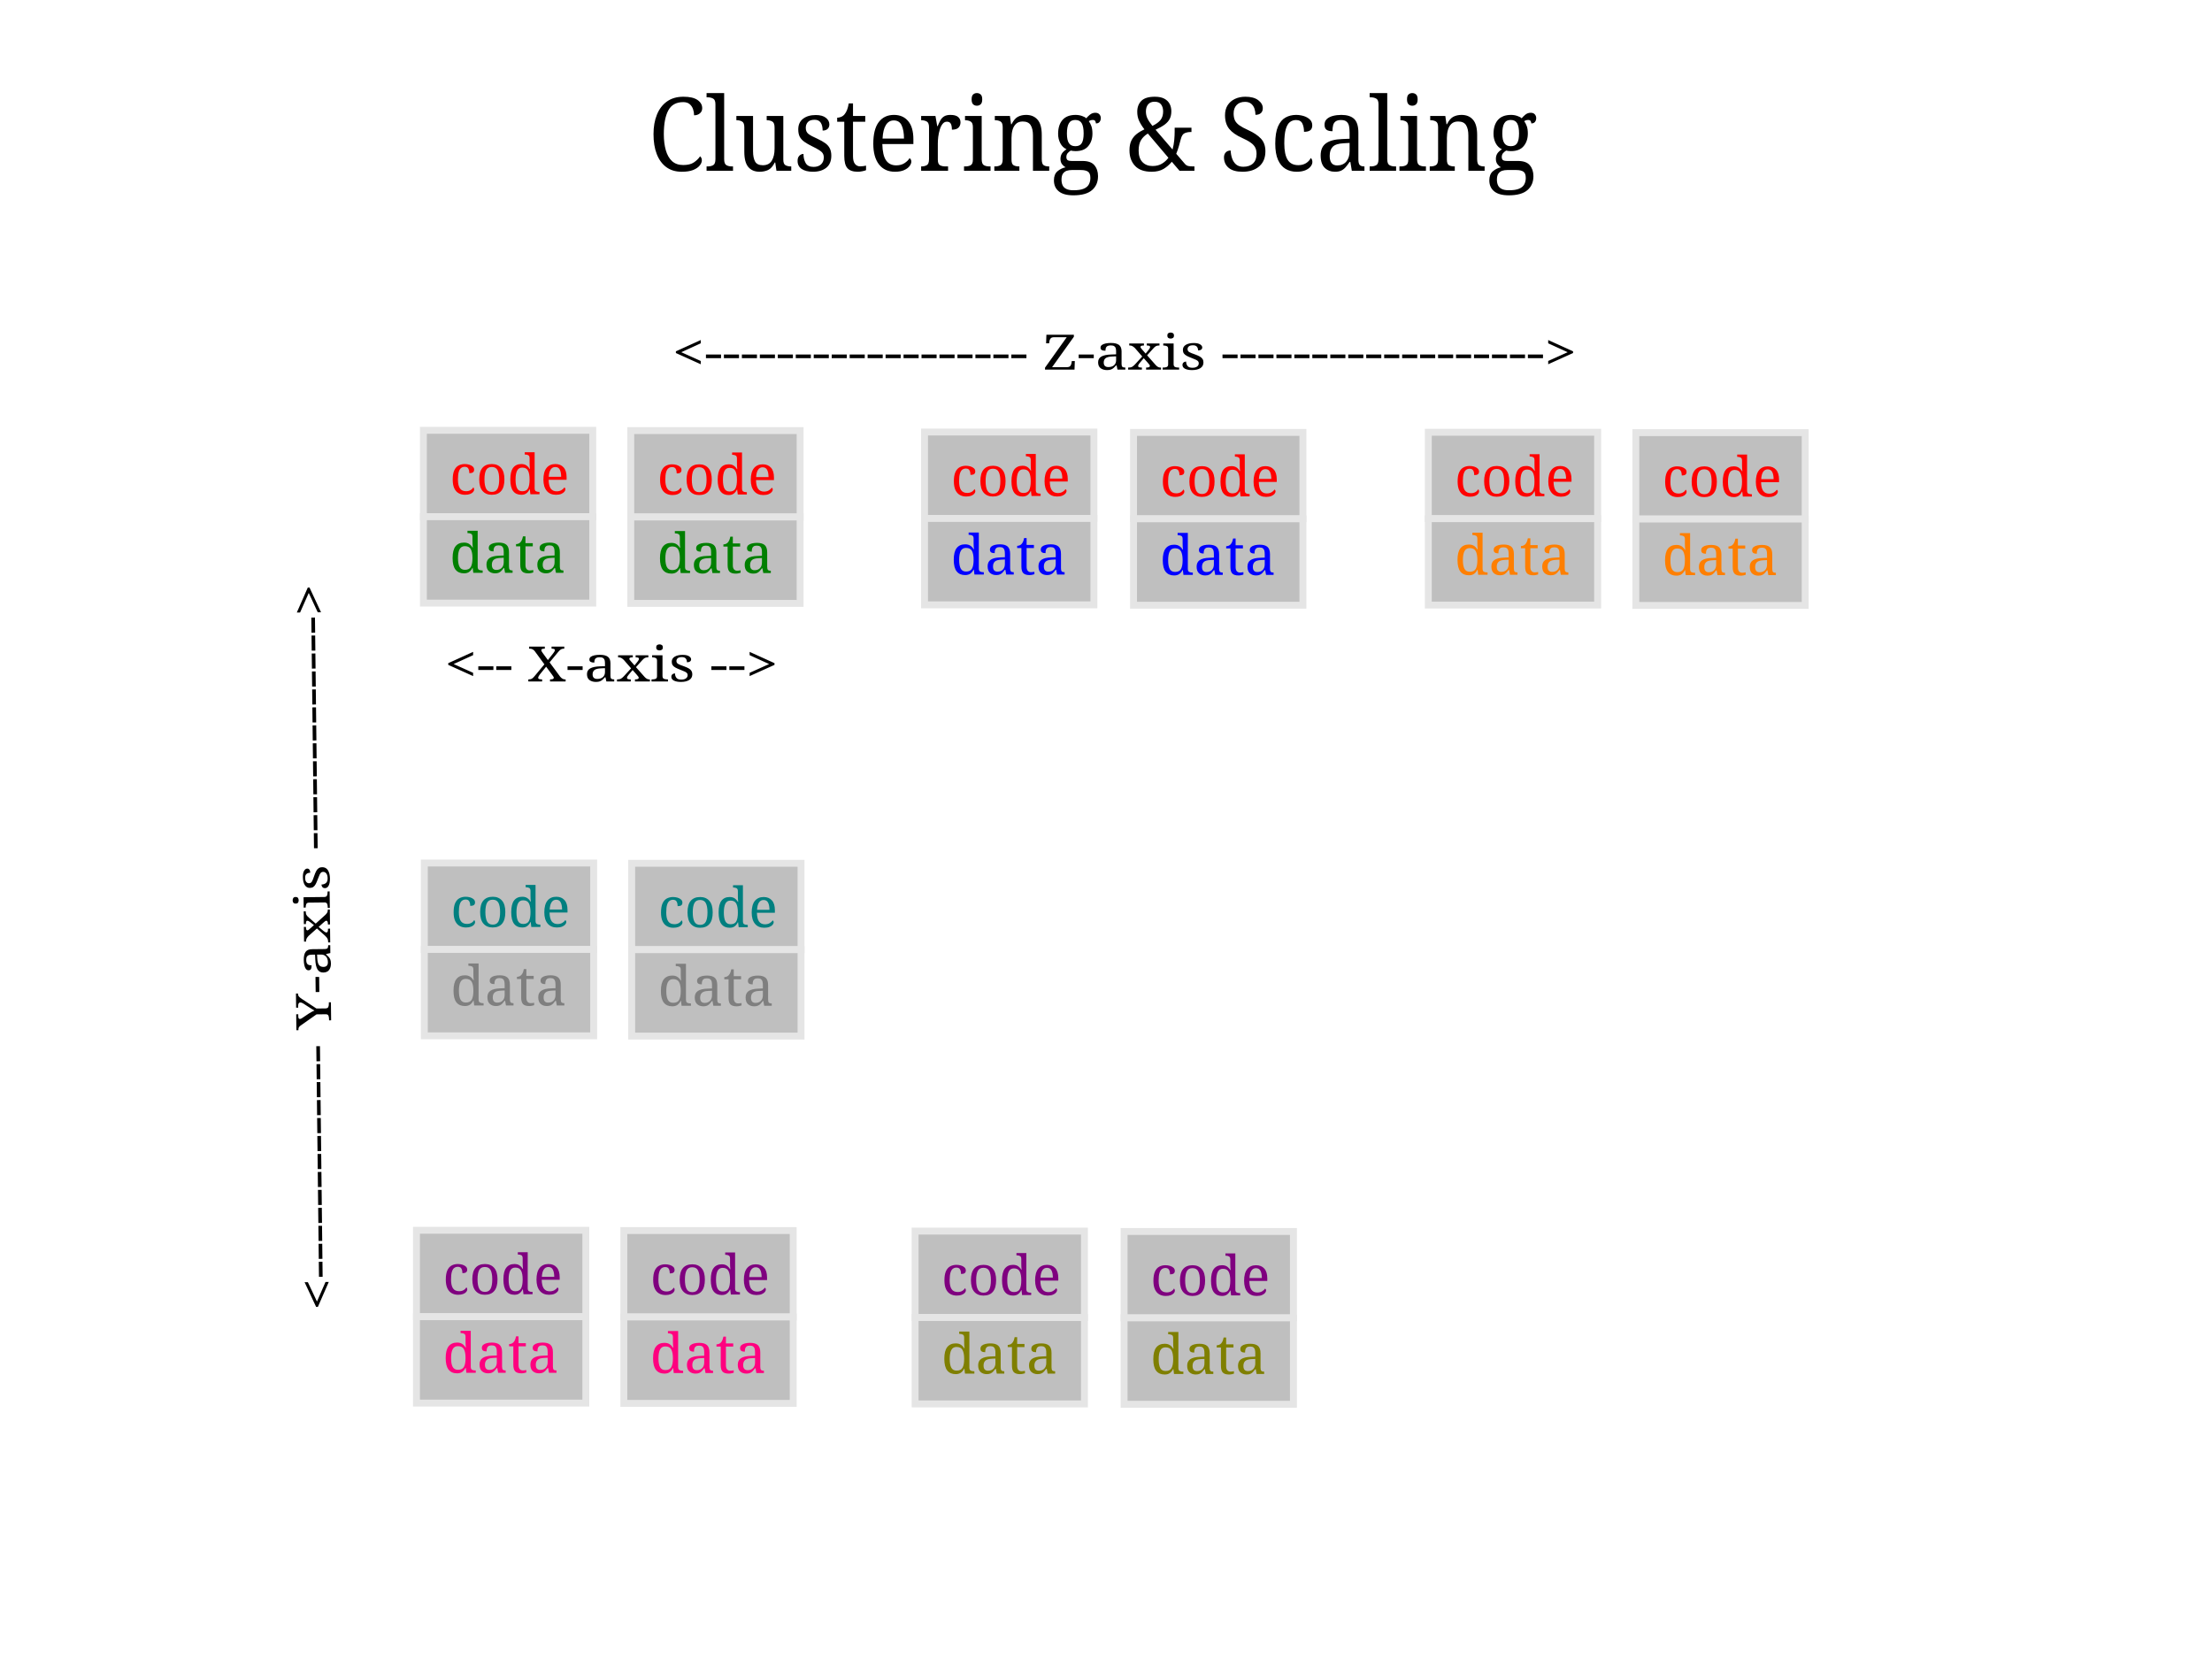
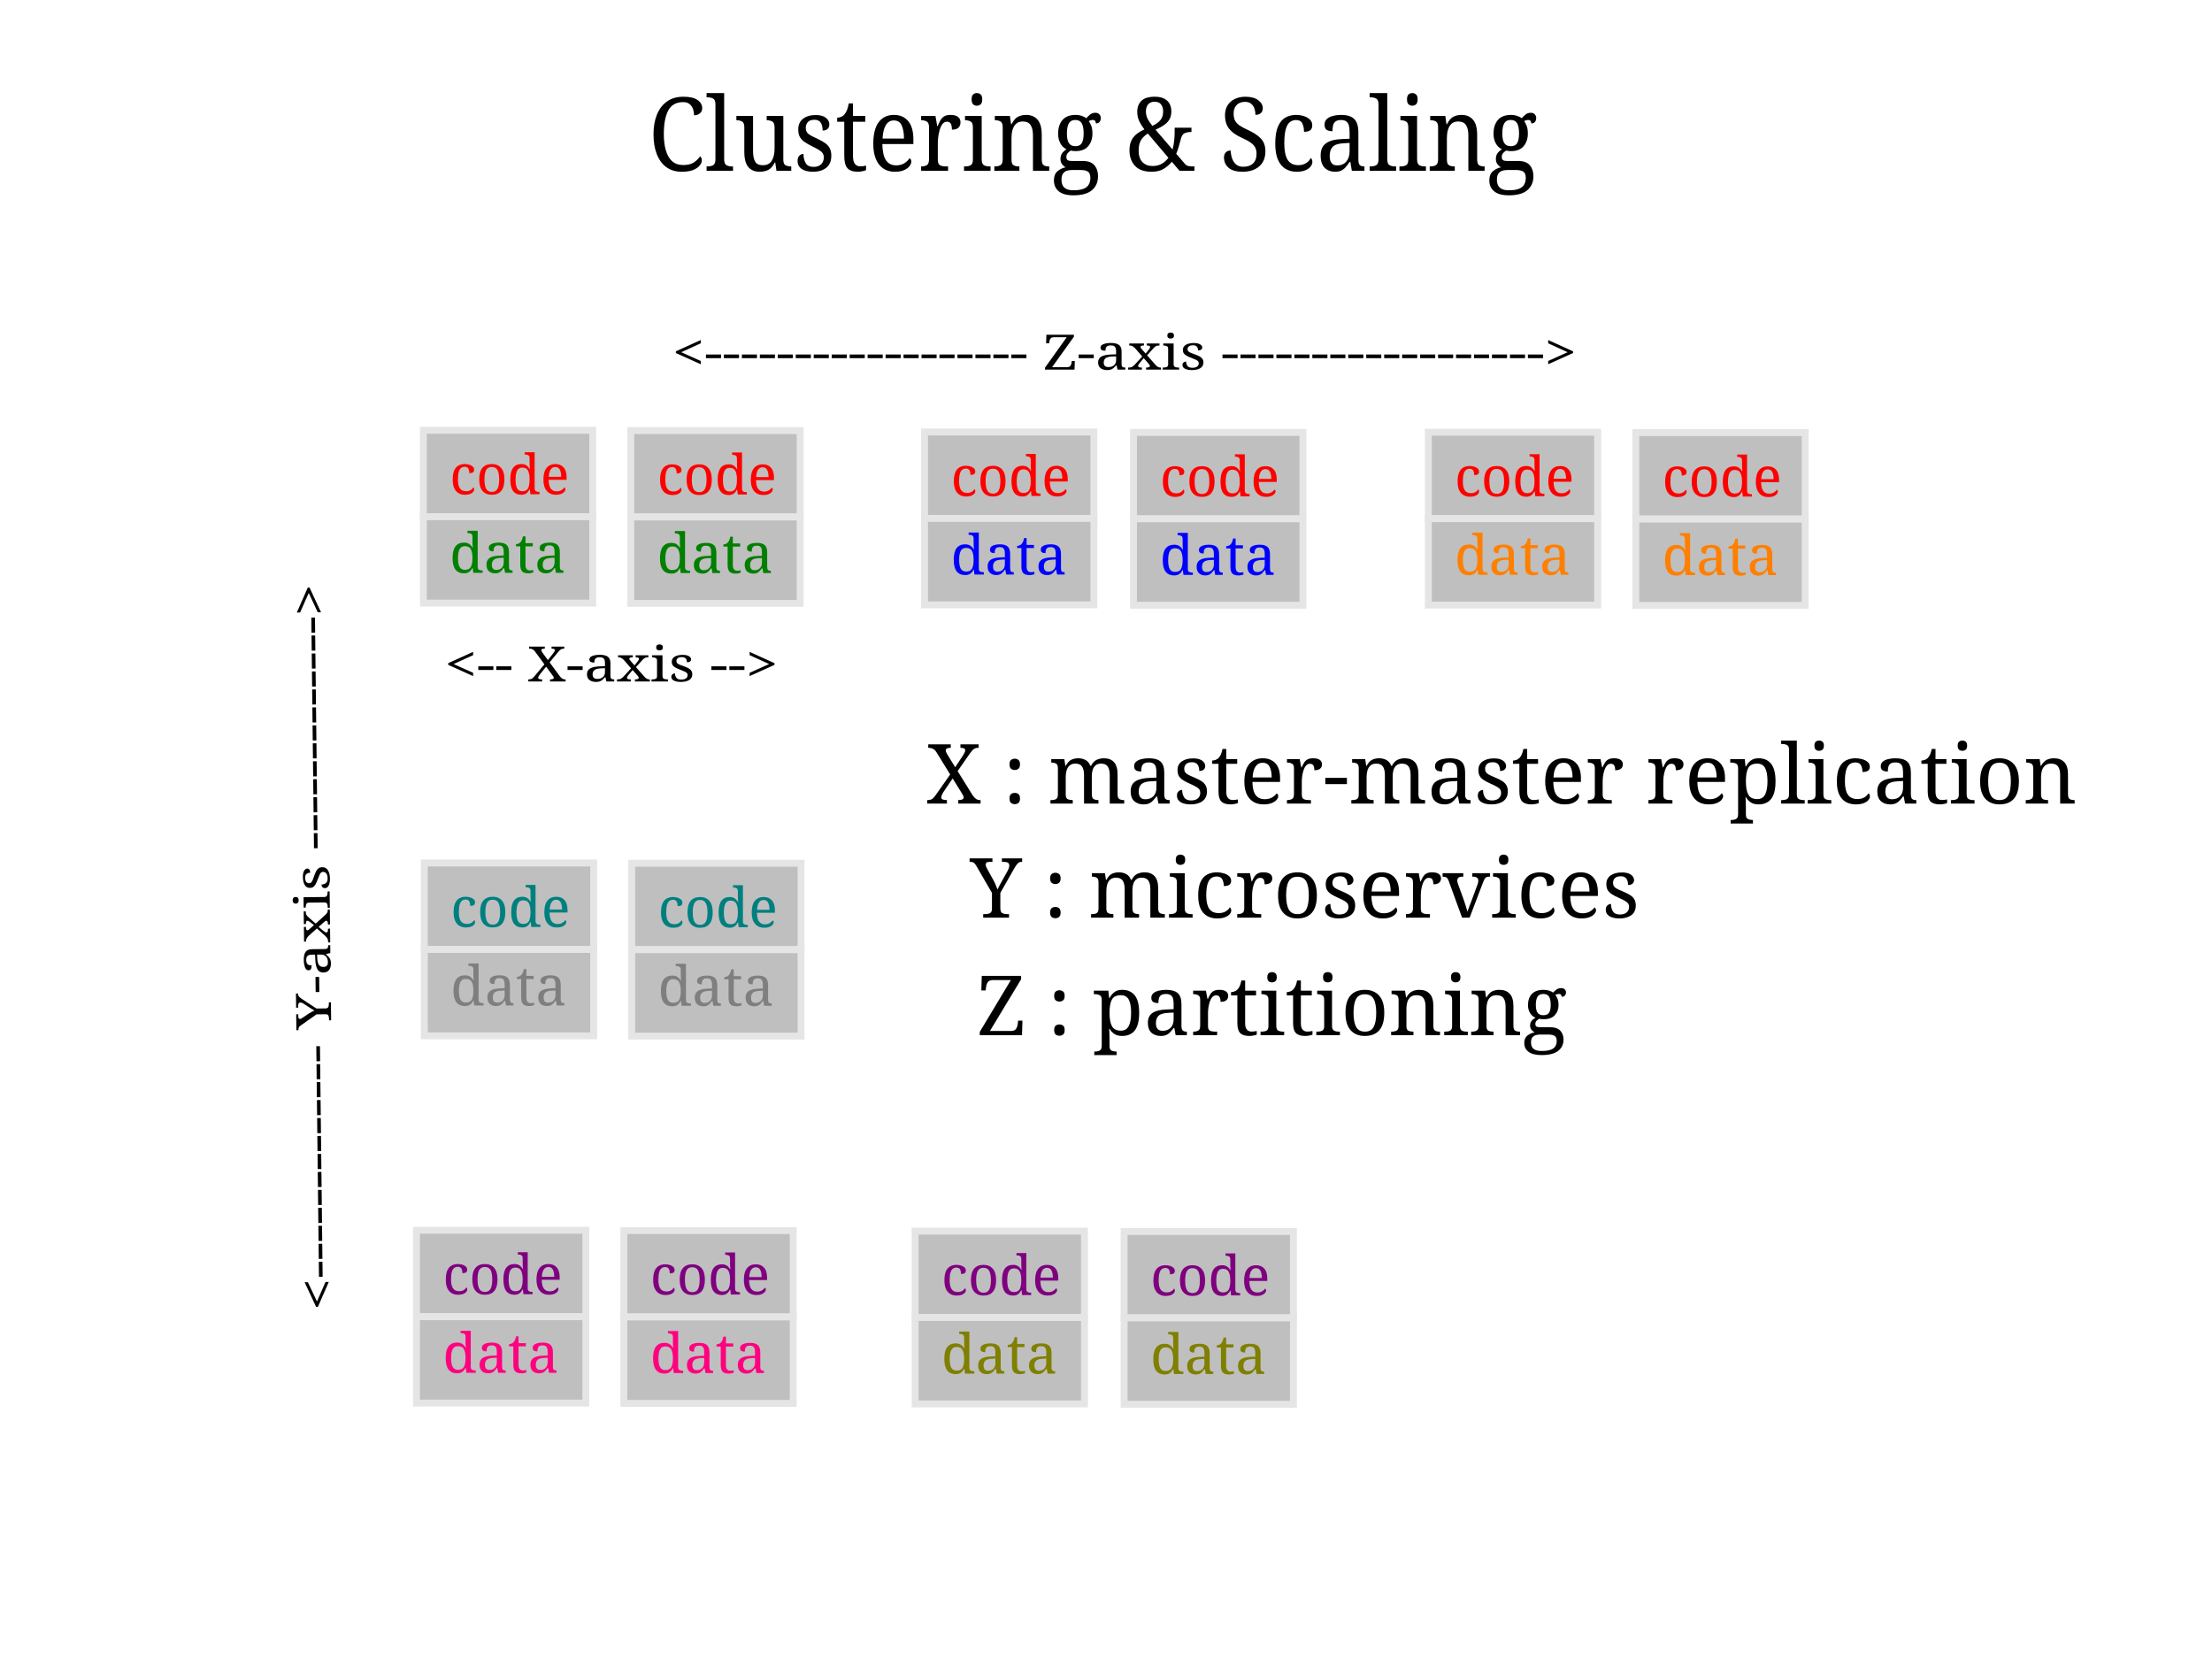
<svg xmlns="http://www.w3.org/2000/svg" width="640" height="480">
  <g>
    <text transform="matrix(1.12301, 0, 0, 1.23268, 244.327, 19.4253)" font-weight="normal" id="svg_30" fill="#000000" stroke="#000000" stroke-width="0" stroke-dasharray="null" stroke-linejoin="null" stroke-linecap="null" x="63.972" y="24.321" font-size="24" font-family="serif" text-anchor="middle" xml:space="preserve">Clustering &amp; Scaling</text>
    <g id="svg_35" />
    <g id="svg_46" />
    <g id="svg_47" />
    <g id="svg_48" />
    <g id="svg_61">
      <rect id="svg_62" height="25" width="49" y="124.578" x="182.5" stroke-linecap="null" stroke-linejoin="null" stroke-dasharray="null" stroke-width="2" stroke="#e5e5e5" fill="#bfbfbf" />
      <rect id="svg_63" height="25" width="49" y="149.578" x="182.5" stroke-linecap="null" stroke-linejoin="null" stroke-dasharray="null" stroke-width="2" stroke="#e5e5e5" fill="#bfbfbf" />
      <text id="svg_64" transform="matrix(0.649623, 0, 0, 0.666667, 40.4972, 80)" xml:space="preserve" text-anchor="middle" font-family="serif" font-size="24" y="94.617" x="256.956" stroke-linecap="null" stroke-linejoin="null" stroke-dasharray="null" stroke-width="0" stroke="#000000" fill="#ff0000">code</text>
      <text id="svg_65" transform="matrix(0.669945, 0, 0, 0.666667, 35.8414, 80)" xml:space="preserve" text-anchor="middle" font-family="serif" font-size="24" y="128.713" x="255.318" stroke-linecap="null" stroke-linejoin="null" stroke-dasharray="null" stroke-width="0" stroke="#000000" fill="#007f00">data</text>
    </g>
    <g id="svg_71">
      <rect id="svg_67" height="25" width="49" y="125" x="267.5" stroke-linecap="null" stroke-linejoin="null" stroke-dasharray="null" stroke-width="2" stroke="#e5e5e5" fill="#bfbfbf" />
      <rect id="svg_68" height="25" width="49" y="150" x="267.5" stroke-linecap="null" stroke-linejoin="null" stroke-dasharray="null" stroke-width="2" stroke="#e5e5e5" fill="#bfbfbf" />
      <text id="svg_69" transform="matrix(0.649623, 0, 0, 0.666667, 40.4972, 80)" xml:space="preserve" text-anchor="middle" font-family="serif" font-size="24" y="95.25" x="387.801" stroke-linecap="null" stroke-linejoin="null" stroke-dasharray="null" stroke-width="0" stroke="#000000" fill="#ff0000">code</text>
      <text id="svg_70" transform="matrix(0.669945, 0, 0, 0.666667, 35.8414, 80)" xml:space="preserve" text-anchor="middle" font-family="serif" font-size="24" y="129.345" x="382.194" stroke-linecap="null" stroke-linejoin="null" stroke-dasharray="null" stroke-width="0" stroke="#000000" fill="#0000ff">data</text>
    </g>
    <g id="svg_72">
      <rect id="svg_73" height="25" width="49" y="125.109" x="327.969" stroke-linecap="null" stroke-linejoin="null" stroke-dasharray="null" stroke-width="2" stroke="#e5e5e5" fill="#bfbfbf" />
      <rect id="svg_74" height="25" width="49" y="150.109" x="327.969" stroke-linecap="null" stroke-linejoin="null" stroke-dasharray="null" stroke-width="2" stroke="#e5e5e5" fill="#bfbfbf" />
      <text id="svg_75" transform="matrix(0.649623, 0, 0, 0.666667, 40.4972, 80)" xml:space="preserve" text-anchor="middle" font-family="serif" font-size="24" y="95.414" x="480.884" stroke-linecap="null" stroke-linejoin="null" stroke-dasharray="null" stroke-width="0" stroke="#000000" fill="#ff0000">code</text>
      <text id="svg_76" transform="matrix(0.669945, 0, 0, 0.666667, 35.8414, 80)" xml:space="preserve" text-anchor="middle" font-family="serif" font-size="24" y="129.509" x="472.454" stroke-linecap="null" stroke-linejoin="null" stroke-dasharray="null" stroke-width="0" stroke="#000000" fill="#0000ff">data</text>
    </g>
    <g id="svg_97">
      <rect id="svg_88" height="25" width="49" y="125.063" x="413.25" stroke-linecap="null" stroke-linejoin="null" stroke-dasharray="null" stroke-width="2" stroke="#e5e5e5" fill="#bfbfbf" />
      <rect id="svg_89" height="25" width="49" y="150.063" x="413.25" stroke-linecap="null" stroke-linejoin="null" stroke-dasharray="null" stroke-width="2" stroke="#e5e5e5" fill="#bfbfbf" />
      <text id="svg_90" transform="matrix(0.649623, 0, 0, 0.666667, 40.4972, 80)" xml:space="preserve" text-anchor="middle" font-family="serif" font-size="24" y="95.344" x="612.162" stroke-linecap="null" stroke-linejoin="null" stroke-dasharray="null" stroke-width="0" stroke="#000000" fill="#ff0000">code</text>
      <text id="svg_91" transform="matrix(0.669945, 0, 0, 0.666667, 35.8414, 80)" xml:space="preserve" text-anchor="middle" font-family="serif" font-size="24" y="129.439" x="599.75" stroke-linecap="null" stroke-linejoin="null" stroke-dasharray="null" stroke-width="0" stroke="#000000" fill="#ff7f00">data</text>
    </g>
    <g id="svg_98">
      <rect id="svg_93" height="25" width="49" y="125.172" x="473.297" stroke-linecap="null" stroke-linejoin="null" stroke-dasharray="null" stroke-width="2" stroke="#e5e5e5" fill="#bfbfbf" />
      <rect id="svg_94" height="25" width="49" y="150.172" x="473.297" stroke-linecap="null" stroke-linejoin="null" stroke-dasharray="null" stroke-width="2" stroke="#e5e5e5" fill="#bfbfbf" />
      <text id="svg_95" transform="matrix(0.649623, 0, 0, 0.666667, 40.4972, 80)" xml:space="preserve" text-anchor="middle" font-family="serif" font-size="24" y="95.508" x="704.596" stroke-linecap="null" stroke-linejoin="null" stroke-dasharray="null" stroke-width="0" stroke="#000000" fill="#ff0000">code</text>
      <text id="svg_96" transform="matrix(0.669945, 0, 0, 0.666667, 35.8414, 80)" xml:space="preserve" text-anchor="middle" font-family="serif" font-size="24" y="129.603" x="689.379" stroke-linecap="null" stroke-linejoin="null" stroke-dasharray="null" stroke-width="0" stroke="#000000" fill="#ff7f00">data</text>
    </g>
    <g id="svg_99">
      <rect id="svg_28" height="25" width="49" y="124.5" x="122.5" stroke-linecap="null" stroke-linejoin="null" stroke-dasharray="null" stroke-width="2" stroke="#e5e5e5" fill="#bfbfbf" />
      <rect id="svg_29" height="25" width="49" y="149.5" x="122.5" stroke-linecap="null" stroke-linejoin="null" stroke-dasharray="null" stroke-width="2" stroke="#e5e5e5" fill="#bfbfbf" />
      <text transform="matrix(0.649623, 0, 0, 0.666667, 40.4972, 80)" xml:space="preserve" text-anchor="middle" font-family="serif" font-size="24" id="svg_43" y="94.5" x="164.595" stroke-linecap="null" stroke-linejoin="null" stroke-dasharray="null" stroke-width="0" stroke="#000000" fill="#ff0000">code</text>
      <text id="svg_44" transform="matrix(0.669945, 0, 0, 0.666667, 35.8414, 80)" xml:space="preserve" text-anchor="middle" font-family="serif" font-size="24" y="128.595" x="165.759" stroke-linecap="null" stroke-linejoin="null" stroke-dasharray="null" stroke-width="0" stroke="#000000" fill="#007f00">data</text>
    </g>
    <text style="cursor: move;" transform="matrix(0.698567, 0, 0, 0.588159, 62.8215, 86.0925)" xml:space="preserve" text-anchor="middle" font-family="serif" font-size="24" id="svg_103" y="188.848" x="163.286" stroke-linecap="null" stroke-linejoin="null" stroke-dasharray="null" stroke-width="0" stroke="#000000" fill="#000000">&lt;-- X-axis --&gt;</text>
    <text style="cursor: move;" id="svg_104" transform="matrix(0.698567, 0, 0, 0.588159, 62.8215, 86.0925)" xml:space="preserve" text-anchor="middle" font-family="serif" font-size="24" y="35.446" x="375.802" stroke-linecap="null" stroke-linejoin="null" stroke-dasharray="null" stroke-width="0" stroke="#000000" fill="#000000">&lt;------------------ Z-axis ------------------&gt;</text>
    <g id="svg_105">
      <rect id="svg_106" height="25" width="49" y="249.773" x="182.766" stroke-linecap="null" stroke-linejoin="null" stroke-dasharray="null" stroke-width="2" stroke="#e5e5e5" fill="#bfbfbf" />
      <rect id="svg_107" height="25" width="49" y="274.773" x="182.766" stroke-linecap="null" stroke-linejoin="null" stroke-dasharray="null" stroke-width="2" stroke="#e5e5e5" fill="#bfbfbf" />
      <text id="svg_108" transform="matrix(0.649623, 0, 0, 0.666667, 40.4972, 80)" xml:space="preserve" text-anchor="middle" font-family="serif" font-size="24" y="282.41" x="257.365" stroke-linecap="null" stroke-linejoin="null" stroke-dasharray="null" stroke-width="0" stroke="#000000" fill="#007f7f">code</text>
      <text id="svg_109" transform="matrix(0.669945, 0, 0, 0.666667, 35.8414, 80)" xml:space="preserve" text-anchor="middle" font-family="serif" font-size="24" y="316.505" x="255.715" stroke-linecap="null" stroke-linejoin="null" stroke-dasharray="null" stroke-width="0" stroke="#000000" fill="#7f7f7f">data</text>
    </g>
    <g id="svg_110">
      <rect id="svg_111" height="25" width="49" y="356.195" x="264.766" stroke-linecap="null" stroke-linejoin="null" stroke-dasharray="null" stroke-width="2" stroke="#e5e5e5" fill="#bfbfbf" />
      <rect id="svg_112" height="25" width="49" y="381.195" x="264.766" stroke-linecap="null" stroke-linejoin="null" stroke-dasharray="null" stroke-width="2" stroke="#e5e5e5" fill="#bfbfbf" />
      <text id="svg_113" transform="matrix(0.649623, 0, 0, 0.666667, 40.4972, 80)" xml:space="preserve" text-anchor="middle" font-family="serif" font-size="24" y="442.043" x="383.592" stroke-linecap="null" stroke-linejoin="null" stroke-dasharray="null" stroke-width="0" stroke="#000000" fill="#7f007f">code</text>
      <text id="svg_114" transform="matrix(0.669945, 0, 0, 0.666667, 35.8414, 80)" xml:space="preserve" text-anchor="middle" font-family="serif" font-size="24" y="476.138" x="378.113" stroke-linecap="null" stroke-linejoin="null" stroke-dasharray="null" stroke-width="0" stroke="#000000" fill="#7f7f00">data</text>
    </g>
    <g id="svg_115">
      <rect id="svg_116" height="25" width="49" y="356.305" x="325.234" stroke-linecap="null" stroke-linejoin="null" stroke-dasharray="null" stroke-width="2" stroke="#e5e5e5" fill="#bfbfbf" />
      <rect id="svg_117" height="25" width="49" y="381.305" x="325.234" stroke-linecap="null" stroke-linejoin="null" stroke-dasharray="null" stroke-width="2" stroke="#e5e5e5" fill="#bfbfbf" />
      <text id="svg_118" transform="matrix(0.649623, 0, 0, 0.666667, 40.4972, 80)" xml:space="preserve" text-anchor="middle" font-family="serif" font-size="24" y="442.207" x="476.675" stroke-linecap="null" stroke-linejoin="null" stroke-dasharray="null" stroke-width="0" stroke="#000000" fill="#7f007f">code</text>
      <text id="svg_119" transform="matrix(0.669945, 0, 0, 0.666667, 35.8414, 80)" xml:space="preserve" text-anchor="middle" font-family="serif" font-size="24" y="476.302" x="468.372" stroke-linecap="null" stroke-linejoin="null" stroke-dasharray="null" stroke-width="0" stroke="#000000" fill="#7f7f00">data</text>
    </g>
    <g id="svg_120">
      <rect id="svg_121" height="25" width="49" y="249.695" x="122.766" stroke-linecap="null" stroke-linejoin="null" stroke-dasharray="null" stroke-width="2" stroke="#e5e5e5" fill="#bfbfbf" />
      <rect id="svg_122" height="25" width="49" y="274.695" x="122.766" stroke-linecap="null" stroke-linejoin="null" stroke-dasharray="null" stroke-width="2" stroke="#e5e5e5" fill="#bfbfbf" />
      <text id="svg_123" transform="matrix(0.649623, 0, 0, 0.666667, 40.4972, 80)" xml:space="preserve" text-anchor="middle" font-family="serif" font-size="24" y="282.293" x="165.004" stroke-linecap="null" stroke-linejoin="null" stroke-dasharray="null" stroke-width="0" stroke="#000000" fill="#007f7f">code</text>
      <text id="svg_124" transform="matrix(0.669945, 0, 0, 0.666667, 35.8414, 80)" xml:space="preserve" text-anchor="middle" font-family="serif" font-size="24" y="316.388" x="166.155" stroke-linecap="null" stroke-linejoin="null" stroke-dasharray="null" stroke-width="0" stroke="#000000" fill="#7f7f7f">data</text>
    </g>
    <g id="svg_125">
      <rect id="svg_126" height="25" width="49" y="356.039" x="180.5" stroke-linecap="null" stroke-linejoin="null" stroke-dasharray="null" stroke-width="2" stroke="#e5e5e5" fill="#bfbfbf" />
      <rect id="svg_127" height="25" width="49" y="381.039" x="180.5" stroke-linecap="null" stroke-linejoin="null" stroke-dasharray="null" stroke-width="2" stroke="#e5e5e5" fill="#bfbfbf" />
      <text id="svg_128" transform="matrix(0.649623, 0, 0, 0.666667, 40.4972, 80)" xml:space="preserve" text-anchor="middle" font-family="serif" font-size="24" y="441.808" x="253.877" stroke-linecap="null" stroke-linejoin="null" stroke-dasharray="null" stroke-width="0" stroke="#000000" fill="#7f007f">code</text>
      <text id="svg_129" transform="matrix(0.669945, 0, 0, 0.666667, 35.8414, 80)" xml:space="preserve" text-anchor="middle" font-family="serif" font-size="24" y="475.904" x="252.333" stroke-linecap="null" stroke-linejoin="null" stroke-dasharray="null" stroke-width="0" stroke="#000000" fill="#ff007f">data</text>
    </g>
    <g id="svg_130">
      <rect id="svg_131" height="25" width="49" y="355.961" x="120.5" stroke-linecap="null" stroke-linejoin="null" stroke-dasharray="null" stroke-width="2" stroke="#e5e5e5" fill="#bfbfbf" />
      <rect id="svg_132" height="25" width="49" y="380.961" x="120.5" stroke-linecap="null" stroke-linejoin="null" stroke-dasharray="null" stroke-width="2" stroke="#e5e5e5" fill="#bfbfbf" />
      <text id="svg_133" transform="matrix(0.649623, 0, 0, 0.666667, 40.4972, 80)" xml:space="preserve" text-anchor="middle" font-family="serif" font-size="24" y="441.691" x="161.516" stroke-linecap="null" stroke-linejoin="null" stroke-dasharray="null" stroke-width="0" stroke="#000000" fill="#7f007f">code</text>
      <text id="svg_134" transform="matrix(0.669945, 0, 0, 0.666667, 35.8414, 80)" xml:space="preserve" text-anchor="middle" font-family="serif" font-size="24" y="475.787" x="162.773" stroke-linecap="null" stroke-linejoin="null" stroke-dasharray="null" stroke-width="0" stroke="#000000" fill="#ff007f">data</text>
    </g>
    <text id="svg_135" transform="rotate(-90.6656, 90.5299, 272.995) matrix(0.698567, 0, 0, 0.588159, 62.8215, 86.0925)" xml:space="preserve" text-anchor="middle" font-family="serif" font-size="24" y="326.301" x="38.132" stroke-linecap="null" stroke-linejoin="null" stroke-dasharray="null" stroke-width="0" stroke="#000000" fill="#000000">&lt;------------- Y-axis -------------&gt;</text>
+     <text transform="matrix(1, 0, 0, 1, 0, 0)" xml:space="preserve" text-anchor="middle" font-family="serif" font-size="24" id="svg_136" y="232.5" x="434.5" stroke-linecap="null" stroke-linejoin="null" stroke-dasharray="null" stroke-width="0" stroke="#000000" fill="#000000">X : master-master replication</text>
+     <text id="svg_137" xml:space="preserve" text-anchor="middle" font-family="serif" font-size="24" y="265.5" x="377.5" stroke-linecap="null" stroke-linejoin="null" stroke-dasharray="null" stroke-width="0" stroke="#000000" fill="#000000">Y : microservices</text>
+     <text id="svg_138" xml:space="preserve" text-anchor="middle" font-family="serif" font-size="24" y="299.5" x="368" stroke-linecap="null" stroke-linejoin="null" stroke-dasharray="null" stroke-width="0" stroke="#000000" fill="#000000">Z : partitioning</text>
  </g>
</svg>
